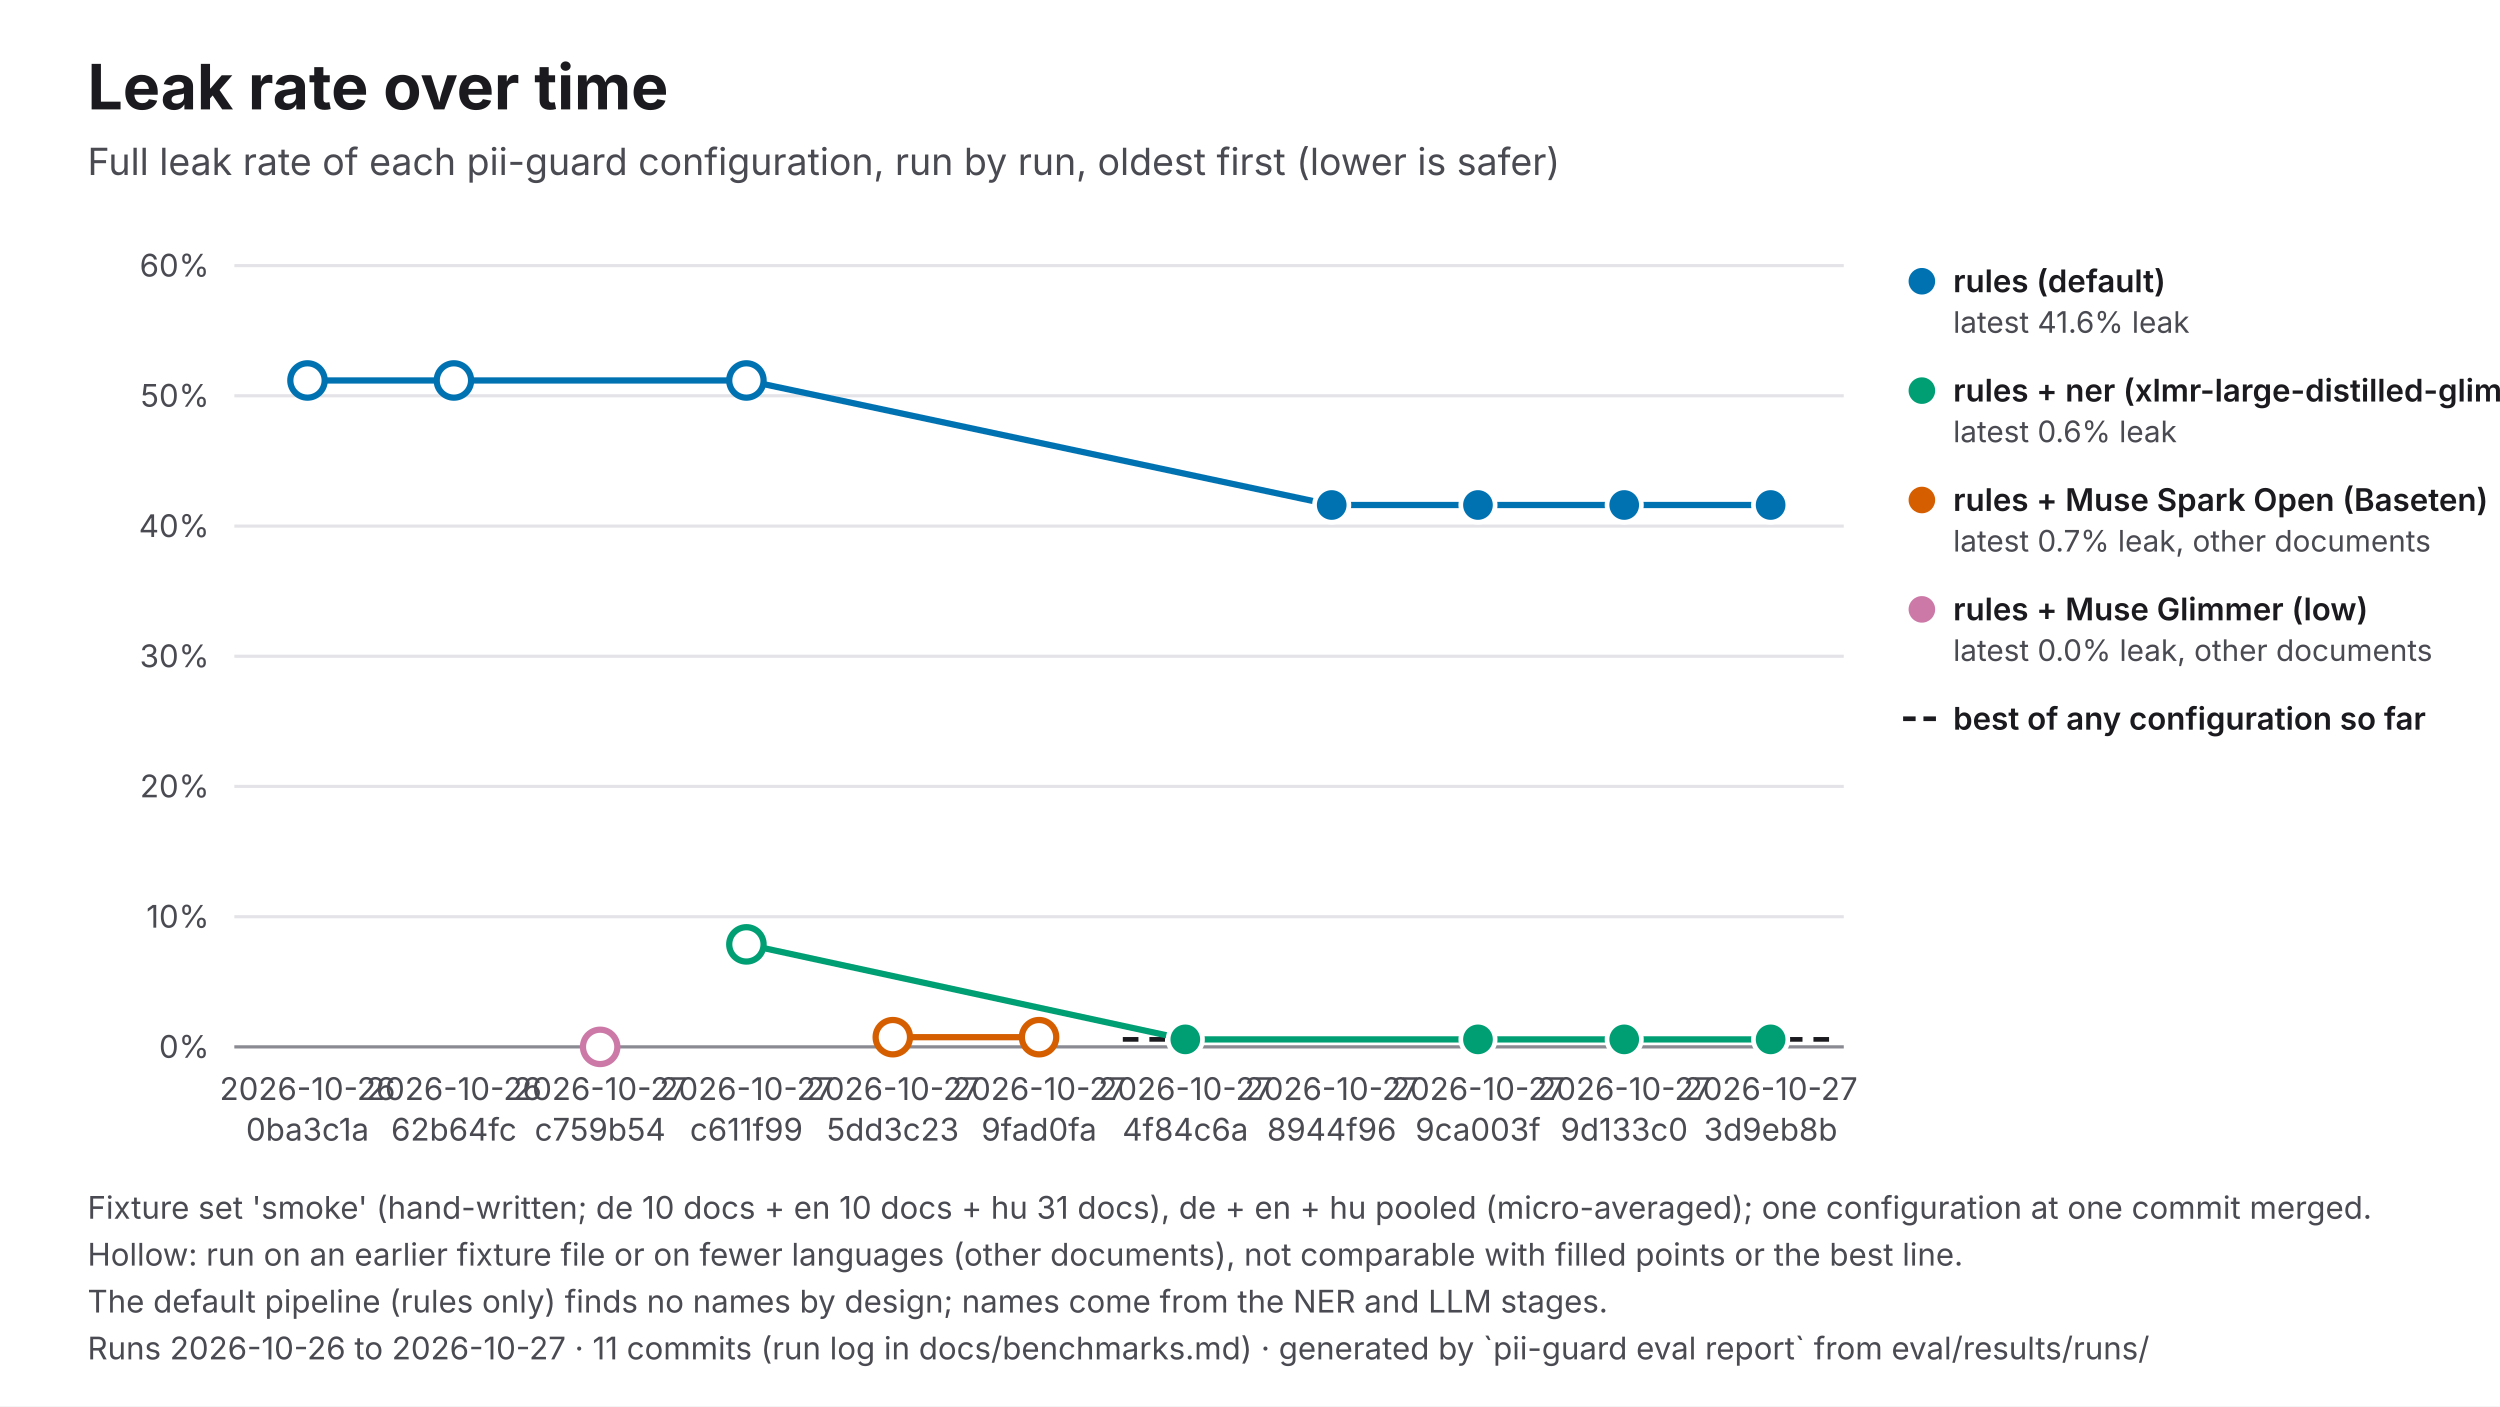
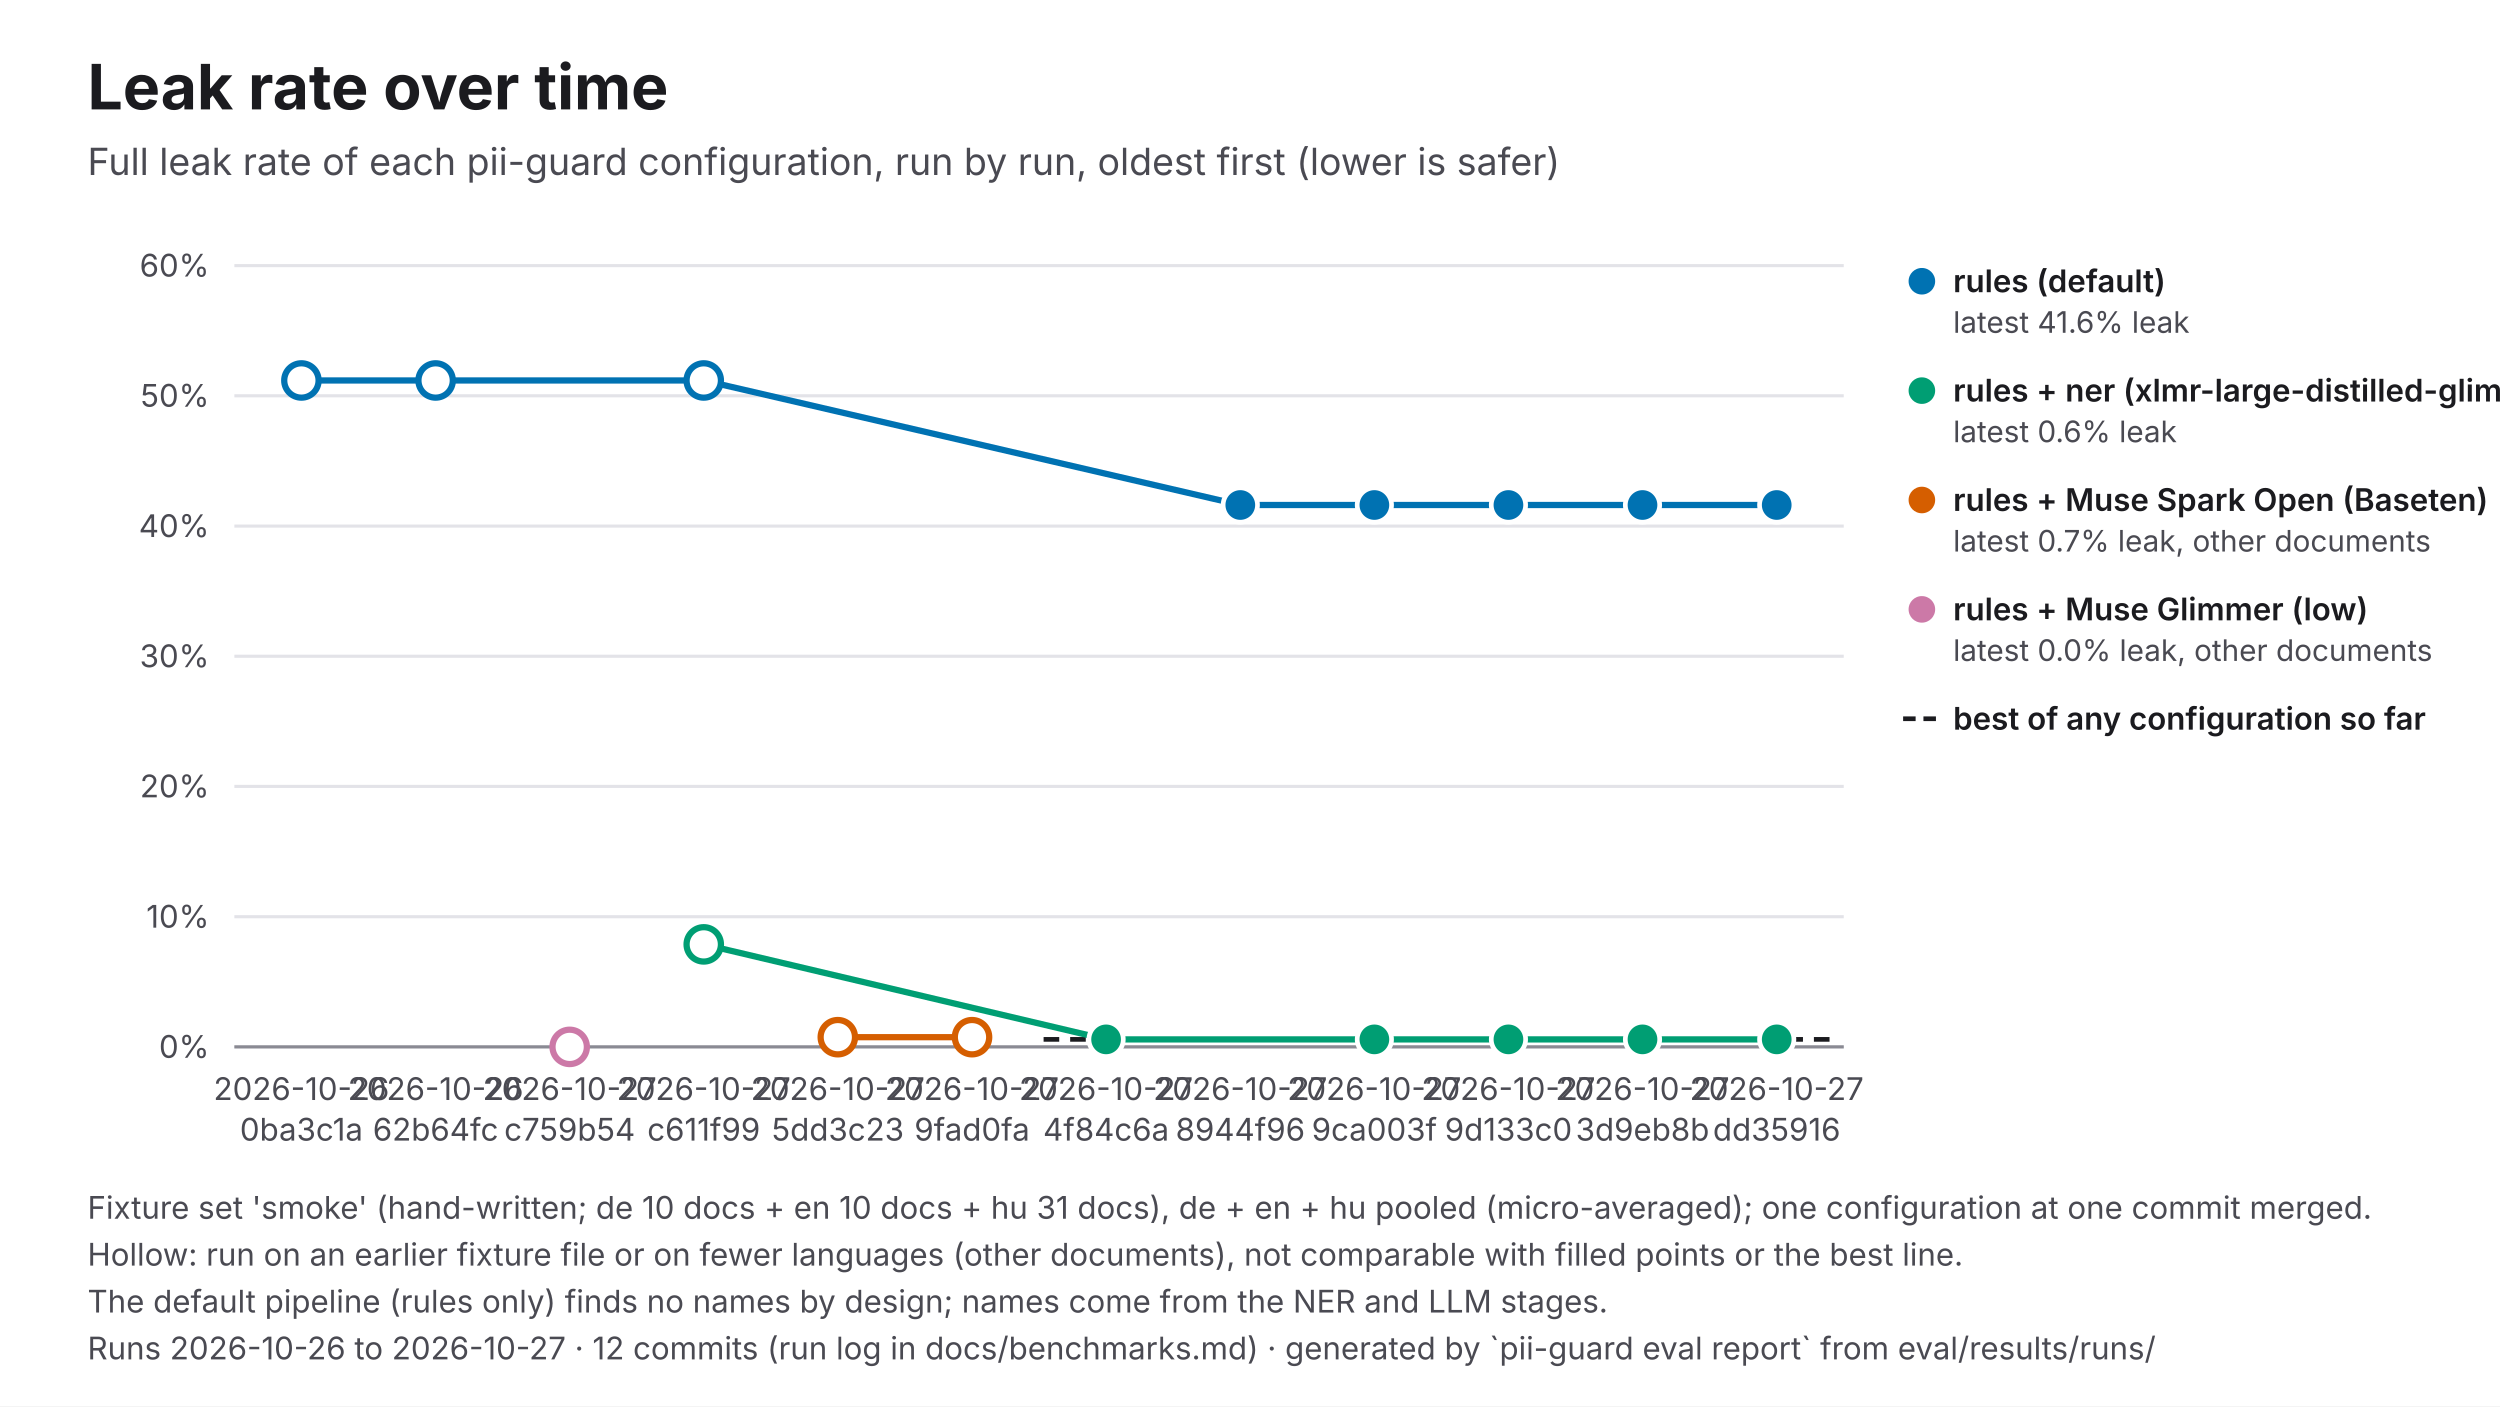
<svg xmlns="http://www.w3.org/2000/svg" viewBox="0 0 1600 900" width="1600" height="900" role="img" aria-labelledby="t d" font-family="Inter, 'Helvetica Neue', Helvetica, Arial, sans-serif">
  <rect width="1600" height="900" fill="#FFFFFF" />
  <text x="56" y="70" font-size="40" fill="#1B1B1F" font-weight="700">Leak rate over time</text>
  <text x="56" y="112" font-size="24" fill="#4A4A52">Full leak rate of each pii-guard configuration, run by run, oldest first (lower is safer)</text>
  <line x1="150" y1="670" x2="1180" y2="670" stroke="#E3E3E8" stroke-width="2" />
  <text x="134" y="677" font-size="20" fill="#4A4A52" text-anchor="end">0%</text>
  <line x1="150" y1="586.7" x2="1180" y2="586.7" stroke="#E3E3E8" stroke-width="2" />
  <text x="134" y="593.7" font-size="20" fill="#4A4A52" text-anchor="end">10%</text>
  <line x1="150" y1="503.3" x2="1180" y2="503.3" stroke="#E3E3E8" stroke-width="2" />
  <text x="134" y="510.3" font-size="20" fill="#4A4A52" text-anchor="end">20%</text>
  <line x1="150" y1="420" x2="1180" y2="420" stroke="#E3E3E8" stroke-width="2" />
  <text x="134" y="427" font-size="20" fill="#4A4A52" text-anchor="end">30%</text>
  <line x1="150" y1="336.7" x2="1180" y2="336.7" stroke="#E3E3E8" stroke-width="2" />
  <text x="134" y="343.7" font-size="20" fill="#4A4A52" text-anchor="end">40%</text>
  <line x1="150" y1="253.3" x2="1180" y2="253.3" stroke="#E3E3E8" stroke-width="2" />
  <text x="134" y="260.3" font-size="20" fill="#4A4A52" text-anchor="end">50%</text>
  <line x1="150" y1="170" x2="1180" y2="170" stroke="#E3E3E8" stroke-width="2" />
  <text x="134" y="177" font-size="20" fill="#4A4A52" text-anchor="end">60%</text>
-   <text x="196.8" y="704" font-size="20" fill="#4A4A52" text-anchor="middle">2026-10-26</text>
-   <text x="196.8" y="730" font-size="20" fill="#4A4A52" text-anchor="middle">0ba3c1a</text>
-   <text x="290.5" y="704" font-size="20" fill="#4A4A52" text-anchor="middle">2026-10-26</text>
-   <text x="290.5" y="730" font-size="20" fill="#4A4A52" text-anchor="middle">62b64fc</text>
-   <text x="384.1" y="704" font-size="20" fill="#4A4A52" text-anchor="middle">2026-10-27</text>
-   <text x="384.1" y="730" font-size="20" fill="#4A4A52" text-anchor="middle">c759b54</text>
-   <text x="477.7" y="704" font-size="20" fill="#4A4A52" text-anchor="middle">2026-10-27</text>
-   <text x="477.7" y="730" font-size="20" fill="#4A4A52" text-anchor="middle">c611f99</text>
-   <text x="571.4" y="704" font-size="20" fill="#4A4A52" text-anchor="middle">2026-10-27</text>
-   <text x="571.4" y="730" font-size="20" fill="#4A4A52" text-anchor="middle">5dd3c23</text>
-   <text x="665" y="704" font-size="20" fill="#4A4A52" text-anchor="middle">2026-10-27</text>
-   <text x="665" y="730" font-size="20" fill="#4A4A52" text-anchor="middle">9fad0fa</text>
-   <text x="758.6" y="704" font-size="20" fill="#4A4A52" text-anchor="middle">2026-10-27</text>
-   <text x="758.6" y="730" font-size="20" fill="#4A4A52" text-anchor="middle">4f84c6a</text>
-   <text x="852.3" y="704" font-size="20" fill="#4A4A52" text-anchor="middle">2026-10-27</text>
-   <text x="852.3" y="730" font-size="20" fill="#4A4A52" text-anchor="middle">8944f96</text>
-   <text x="945.9" y="704" font-size="20" fill="#4A4A52" text-anchor="middle">2026-10-27</text>
-   <text x="945.9" y="730" font-size="20" fill="#4A4A52" text-anchor="middle">9ca003f</text>
-   <text x="1039.5" y="704" font-size="20" fill="#4A4A52" text-anchor="middle">2026-10-27</text>
-   <text x="1039.5" y="730" font-size="20" fill="#4A4A52" text-anchor="middle">9d133c0</text>
-   <text x="1133.2" y="704" font-size="20" fill="#4A4A52" text-anchor="middle">2026-10-27</text>
-   <text x="1133.2" y="730" font-size="20" fill="#4A4A52" text-anchor="middle">3d9eb8b</text>
+   <text x="192.9" y="704" font-size="20" fill="#4A4A52" text-anchor="middle">2026-10-26</text>
+   <text x="192.9" y="730" font-size="20" fill="#4A4A52" text-anchor="middle">0ba3c1a</text>
+   <text x="278.8" y="704" font-size="20" fill="#4A4A52" text-anchor="middle">2026-10-26</text>
+   <text x="278.8" y="730" font-size="20" fill="#4A4A52" text-anchor="middle">62b64fc</text>
+   <text x="364.6" y="704" font-size="20" fill="#4A4A52" text-anchor="middle">2026-10-27</text>
+   <text x="364.6" y="730" font-size="20" fill="#4A4A52" text-anchor="middle">c759b54</text>
+   <text x="450.4" y="704" font-size="20" fill="#4A4A52" text-anchor="middle">2026-10-27</text>
+   <text x="450.4" y="730" font-size="20" fill="#4A4A52" text-anchor="middle">c611f99</text>
+   <text x="536.2" y="704" font-size="20" fill="#4A4A52" text-anchor="middle">2026-10-27</text>
+   <text x="536.2" y="730" font-size="20" fill="#4A4A52" text-anchor="middle">5dd3c23</text>
+   <text x="622.1" y="704" font-size="20" fill="#4A4A52" text-anchor="middle">2026-10-27</text>
+   <text x="622.1" y="730" font-size="20" fill="#4A4A52" text-anchor="middle">9fad0fa</text>
+   <text x="707.9" y="704" font-size="20" fill="#4A4A52" text-anchor="middle">2026-10-27</text>
+   <text x="707.9" y="730" font-size="20" fill="#4A4A52" text-anchor="middle">4f84c6a</text>
+   <text x="793.8" y="704" font-size="20" fill="#4A4A52" text-anchor="middle">2026-10-27</text>
+   <text x="793.8" y="730" font-size="20" fill="#4A4A52" text-anchor="middle">8944f96</text>
+   <text x="879.6" y="704" font-size="20" fill="#4A4A52" text-anchor="middle">2026-10-27</text>
+   <text x="879.6" y="730" font-size="20" fill="#4A4A52" text-anchor="middle">9ca003f</text>
+   <text x="965.4" y="704" font-size="20" fill="#4A4A52" text-anchor="middle">2026-10-27</text>
+   <text x="965.4" y="730" font-size="20" fill="#4A4A52" text-anchor="middle">9d133c0</text>
+   <text x="1051.2" y="704" font-size="20" fill="#4A4A52" text-anchor="middle">2026-10-27</text>
+   <text x="1051.2" y="730" font-size="20" fill="#4A4A52" text-anchor="middle">3d9eb8b</text>
+   <text x="1137.1" y="704" font-size="20" fill="#4A4A52" text-anchor="middle">2026-10-27</text>
+   <text x="1137.1" y="730" font-size="20" fill="#4A4A52" text-anchor="middle">dd35916</text>
  <line x1="150" y1="670" x2="1180" y2="670" stroke="#8A8A93" stroke-width="2" />
-   <path d="M718.6,665.2H812.3V665.2H905.9V665.2H999.5V665.2H1093.2V665.2H1173.2" fill="none" stroke="#1B1B1F" stroke-width="3" stroke-dasharray="10 7" />
-   <path d="M196.8,243.5L290.5,243.5L477.7,243.5L852.3,323.2L945.9,323.2L1039.5,323.2L1133.2,323.2" fill="none" stroke="#0072B2" stroke-width="4" />
-   <circle cx="196.8" cy="243.5" r="11" fill="#FFFFFF" stroke="#0072B2" stroke-width="4" />
-   <circle cx="290.5" cy="243.5" r="11" fill="#FFFFFF" stroke="#0072B2" stroke-width="4" />
-   <circle cx="477.7" cy="243.5" r="11" fill="#FFFFFF" stroke="#0072B2" stroke-width="4" />
-   <circle cx="852.3" cy="323.2" r="11" fill="#0072B2" stroke="#FFFFFF" stroke-width="3" />
-   <circle cx="945.9" cy="323.2" r="11" fill="#0072B2" stroke="#FFFFFF" stroke-width="3" />
-   <circle cx="1039.5" cy="323.2" r="11" fill="#0072B2" stroke="#FFFFFF" stroke-width="3" />
-   <circle cx="1133.2" cy="323.2" r="11" fill="#0072B2" stroke="#FFFFFF" stroke-width="3" />
-   <path d="M477.7,604.4L758.6,665.2L945.9,665.2L1039.5,665.2L1133.2,665.2" fill="none" stroke="#009E73" stroke-width="4" />
-   <circle cx="477.7" cy="604.4" r="11" fill="#FFFFFF" stroke="#009E73" stroke-width="4" />
-   <circle cx="758.6" cy="665.2" r="11" fill="#009E73" stroke="#FFFFFF" stroke-width="3" />
-   <circle cx="945.9" cy="665.2" r="11" fill="#009E73" stroke="#FFFFFF" stroke-width="3" />
-   <circle cx="1039.5" cy="665.2" r="11" fill="#009E73" stroke="#FFFFFF" stroke-width="3" />
-   <circle cx="1133.2" cy="665.2" r="11" fill="#009E73" stroke="#FFFFFF" stroke-width="3" />
-   <path d="M571.4,663.8L665,663.8" fill="none" stroke="#D55E00" stroke-width="4" />
-   <circle cx="571.4" cy="663.8" r="11" fill="#FFFFFF" stroke="#D55E00" stroke-width="4" />
-   <circle cx="665" cy="663.8" r="11" fill="#FFFFFF" stroke="#D55E00" stroke-width="4" />
-   <circle cx="384.1" cy="670" r="11" fill="#FFFFFF" stroke="#CC79A7" stroke-width="4" />
+   <path d="M667.9,665.2H753.8V665.2H839.6V665.2H925.4V665.2H1011.2V665.2H1097.1V665.2H1177.1" fill="none" stroke="#1B1B1F" stroke-width="3" stroke-dasharray="10 7" />
+   <path d="M192.9,243.5L278.8,243.5L450.4,243.5L793.8,323.2L879.6,323.2L965.4,323.2L1051.2,323.2L1137.1,323.2" fill="none" stroke="#0072B2" stroke-width="4" />
+   <circle cx="192.9" cy="243.5" r="11" fill="#FFFFFF" stroke="#0072B2" stroke-width="4" />
+   <circle cx="278.8" cy="243.5" r="11" fill="#FFFFFF" stroke="#0072B2" stroke-width="4" />
+   <circle cx="450.4" cy="243.5" r="11" fill="#FFFFFF" stroke="#0072B2" stroke-width="4" />
+   <circle cx="793.8" cy="323.2" r="11" fill="#0072B2" stroke="#FFFFFF" stroke-width="3" />
+   <circle cx="879.6" cy="323.2" r="11" fill="#0072B2" stroke="#FFFFFF" stroke-width="3" />
+   <circle cx="965.4" cy="323.2" r="11" fill="#0072B2" stroke="#FFFFFF" stroke-width="3" />
+   <circle cx="1051.2" cy="323.2" r="11" fill="#0072B2" stroke="#FFFFFF" stroke-width="3" />
+   <circle cx="1137.1" cy="323.2" r="11" fill="#0072B2" stroke="#FFFFFF" stroke-width="3" />
+   <path d="M450.4,604.4L707.9,665.2L879.6,665.2L965.4,665.2L1051.2,665.2L1137.1,665.2" fill="none" stroke="#009E73" stroke-width="4" />
+   <circle cx="450.4" cy="604.4" r="11" fill="#FFFFFF" stroke="#009E73" stroke-width="4" />
+   <circle cx="707.9" cy="665.2" r="11" fill="#009E73" stroke="#FFFFFF" stroke-width="3" />
+   <circle cx="879.6" cy="665.2" r="11" fill="#009E73" stroke="#FFFFFF" stroke-width="3" />
+   <circle cx="965.4" cy="665.2" r="11" fill="#009E73" stroke="#FFFFFF" stroke-width="3" />
+   <circle cx="1051.2" cy="665.2" r="11" fill="#009E73" stroke="#FFFFFF" stroke-width="3" />
+   <circle cx="1137.1" cy="665.2" r="11" fill="#009E73" stroke="#FFFFFF" stroke-width="3" />
+   <path d="M536.2,663.8L622.1,663.8" fill="none" stroke="#D55E00" stroke-width="4" />
+   <circle cx="536.2" cy="663.8" r="11" fill="#FFFFFF" stroke="#D55E00" stroke-width="4" />
+   <circle cx="622.1" cy="663.8" r="11" fill="#FFFFFF" stroke="#D55E00" stroke-width="4" />
+   <circle cx="364.6" cy="670" r="11" fill="#FFFFFF" stroke="#CC79A7" stroke-width="4" />
  <circle cx="1230" cy="180" r="10" fill="#0072B2" stroke="#FFFFFF" stroke-width="3" />
  <text x="1250" y="187" font-size="20" fill="#1B1B1F" font-weight="600">rules (default)</text>
  <text x="1250" y="213" font-size="19" fill="#4A4A52">latest 41.6% leak</text>
  <circle cx="1230" cy="250" r="10" fill="#009E73" stroke="#FFFFFF" stroke-width="3" />
  <text x="1250" y="257" font-size="20" fill="#1B1B1F" font-weight="600">rules + ner (xlmr-large-distilled-glimmer)</text>
  <text x="1250" y="283" font-size="19" fill="#4A4A52">latest 0.6% leak</text>
  <circle cx="1230" cy="320" r="10" fill="#D55E00" stroke="#FFFFFF" stroke-width="3" />
  <text x="1250" y="327" font-size="20" fill="#1B1B1F" font-weight="600">rules + Muse Spark Open (Baseten)</text>
  <text x="1250" y="353" font-size="19" fill="#4A4A52">latest 0.7% leak, other documents</text>
  <circle cx="1230" cy="390" r="10" fill="#CC79A7" stroke="#FFFFFF" stroke-width="3" />
  <text x="1250" y="397" font-size="20" fill="#1B1B1F" font-weight="600">rules + Muse Glimmer (low)</text>
  <text x="1250" y="423" font-size="19" fill="#4A4A52">latest 0.0% leak, other documents</text>
  <line x1="1218" y1="460" x2="1242" y2="460" stroke="#1B1B1F" stroke-width="3" stroke-dasharray="8 5" />
  <text x="1250" y="467" font-size="20" fill="#1B1B1F" font-weight="600">best of any configuration so far</text>
  <text x="56" y="780" font-size="20" fill="#4A4A52">Fixture set 'smoke' (hand-written; de 10 docs + en 10 docs + hu 31 docs), de + en + hu pooled (micro-averaged); one configuration at one commit merged.</text>
  <text x="56" y="810" font-size="20" fill="#4A4A52">Hollow: run on an earlier fixture file or on fewer languages (other documents), not comparable with filled points or the best line.</text>
  <text x="56" y="840" font-size="20" fill="#4A4A52">The default pipeline (rules only) finds no names by design; names come from the NER and LLM stages.</text>
-   <text x="56" y="870" font-size="20" fill="#4A4A52">Runs 2026-10-26 to 2026-10-27 · 11 commits (run log in docs/benchmarks.md) · generated by `pii-guard eval report` from eval/results/runs/</text>
+   <text x="56" y="870" font-size="20" fill="#4A4A52">Runs 2026-10-26 to 2026-10-27 · 12 commits (run log in docs/benchmarks.md) · generated by `pii-guard eval report` from eval/results/runs/</text>
</svg>
